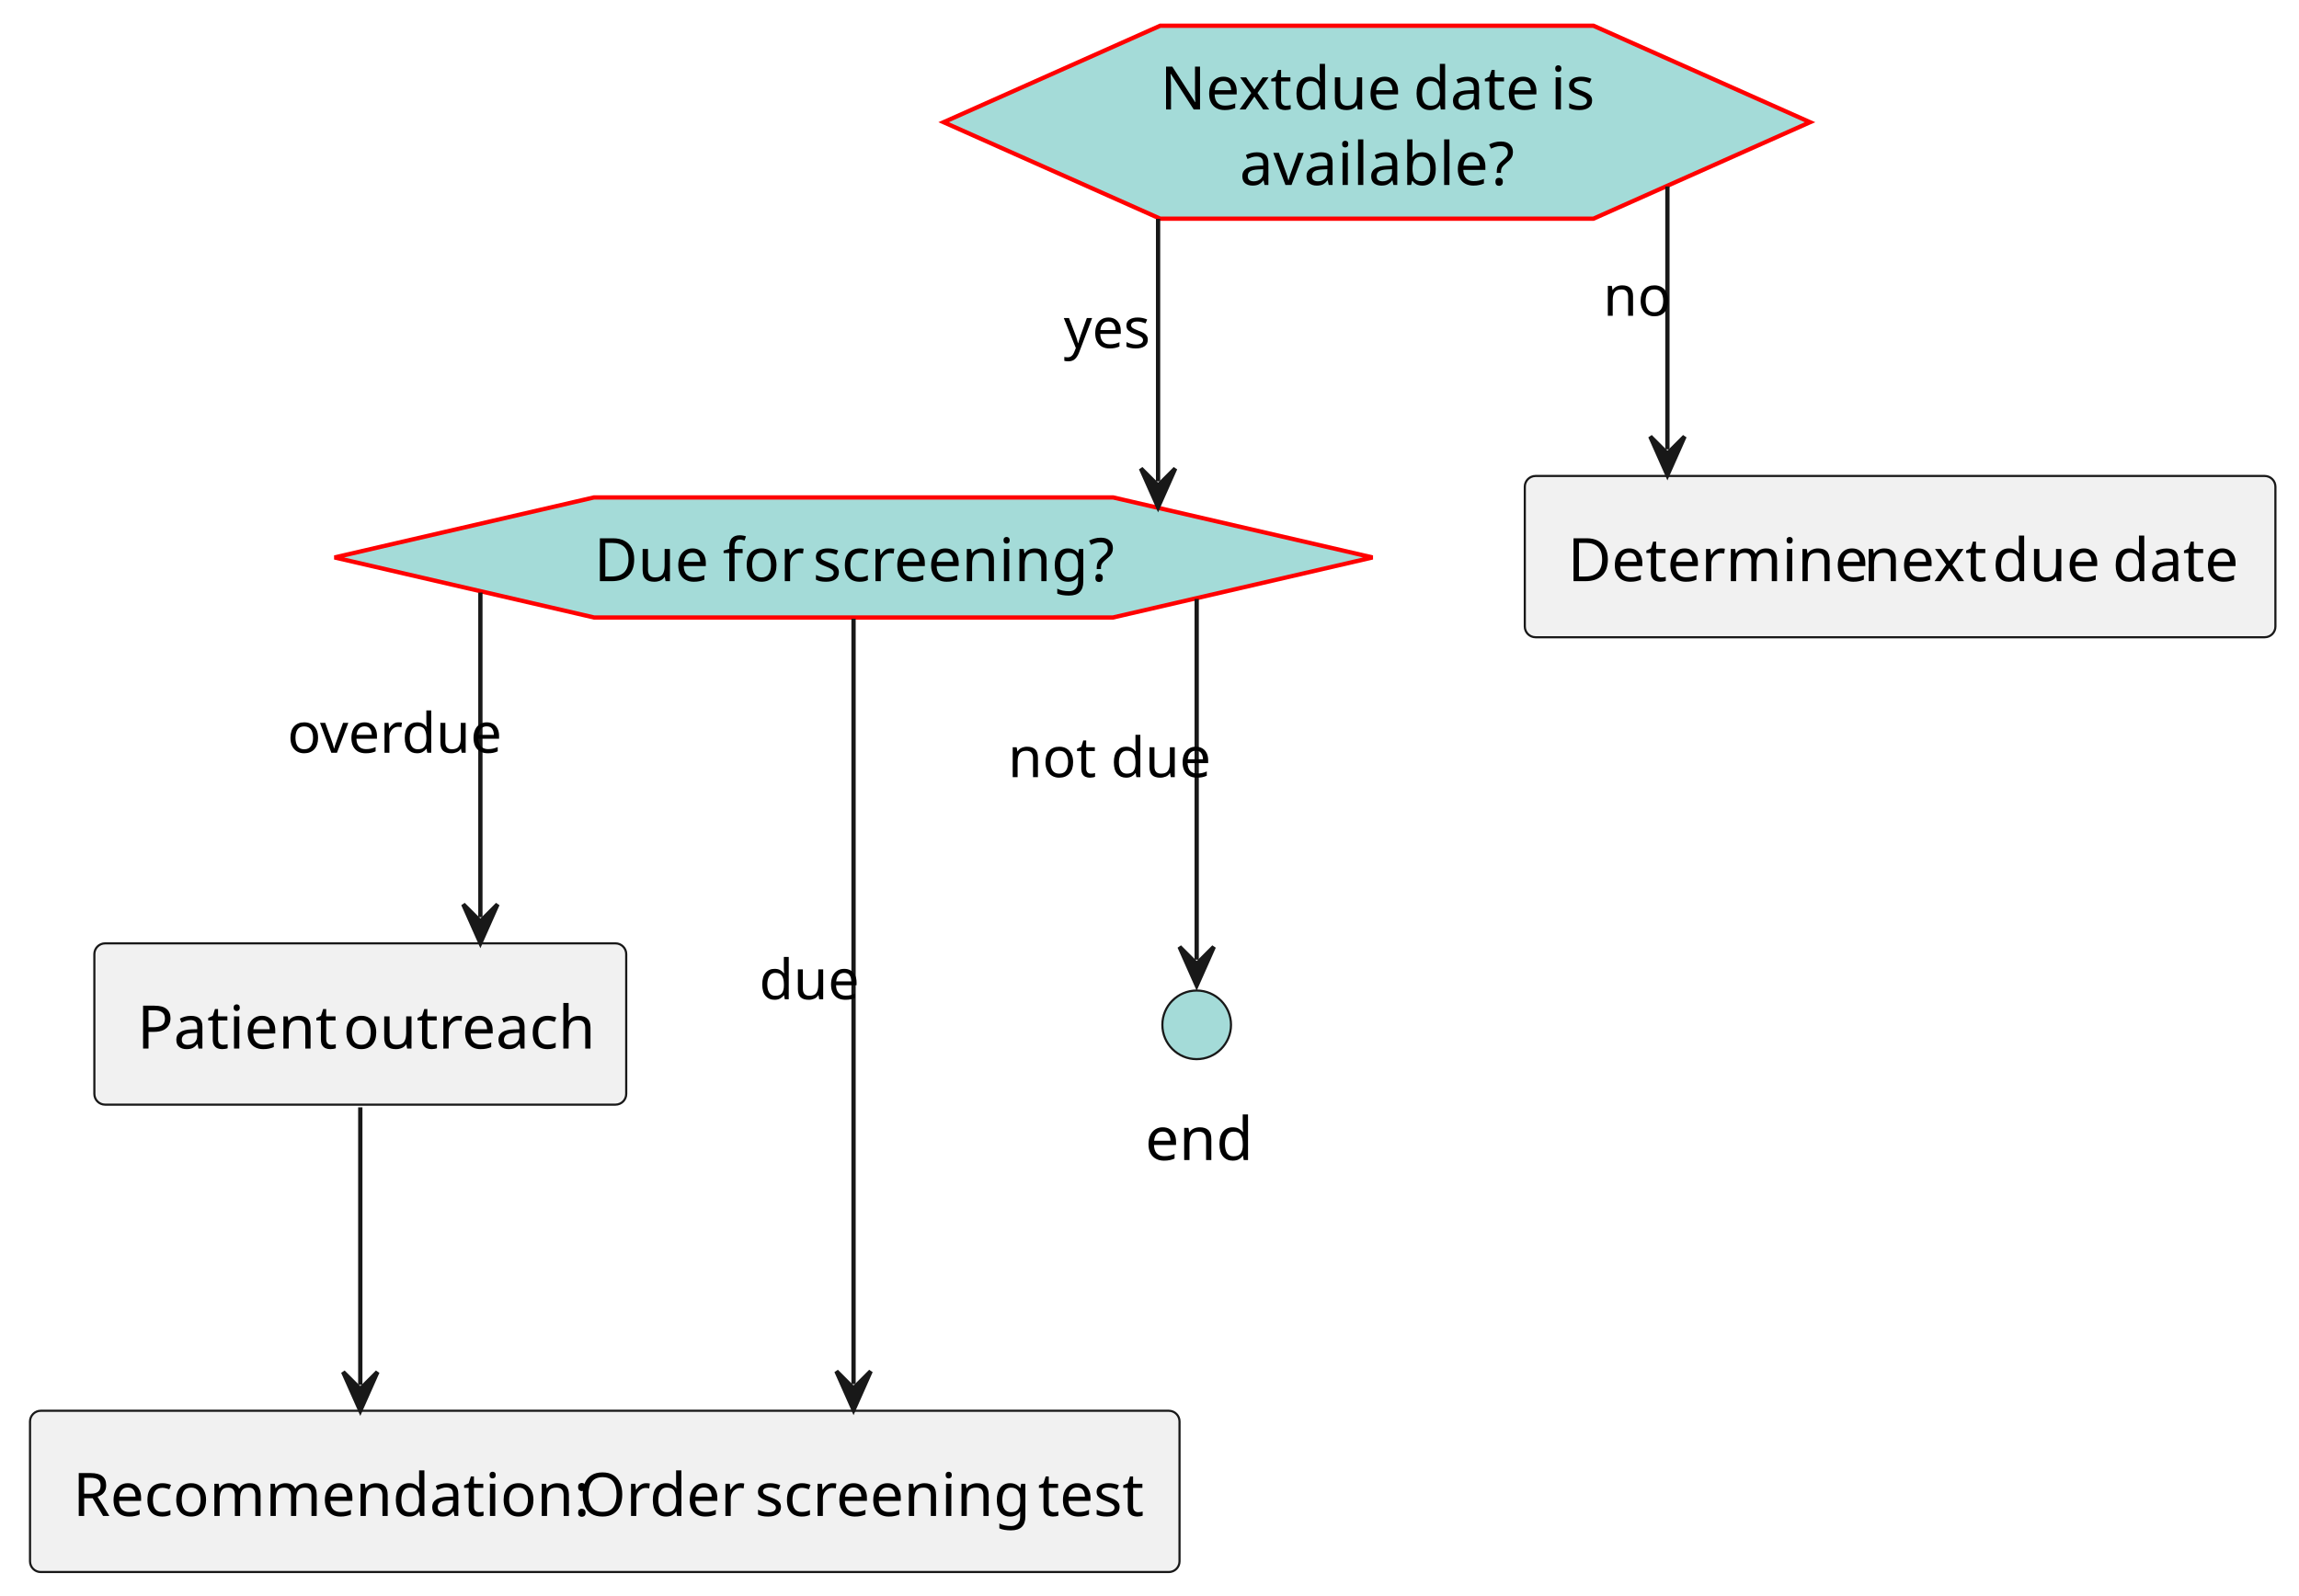
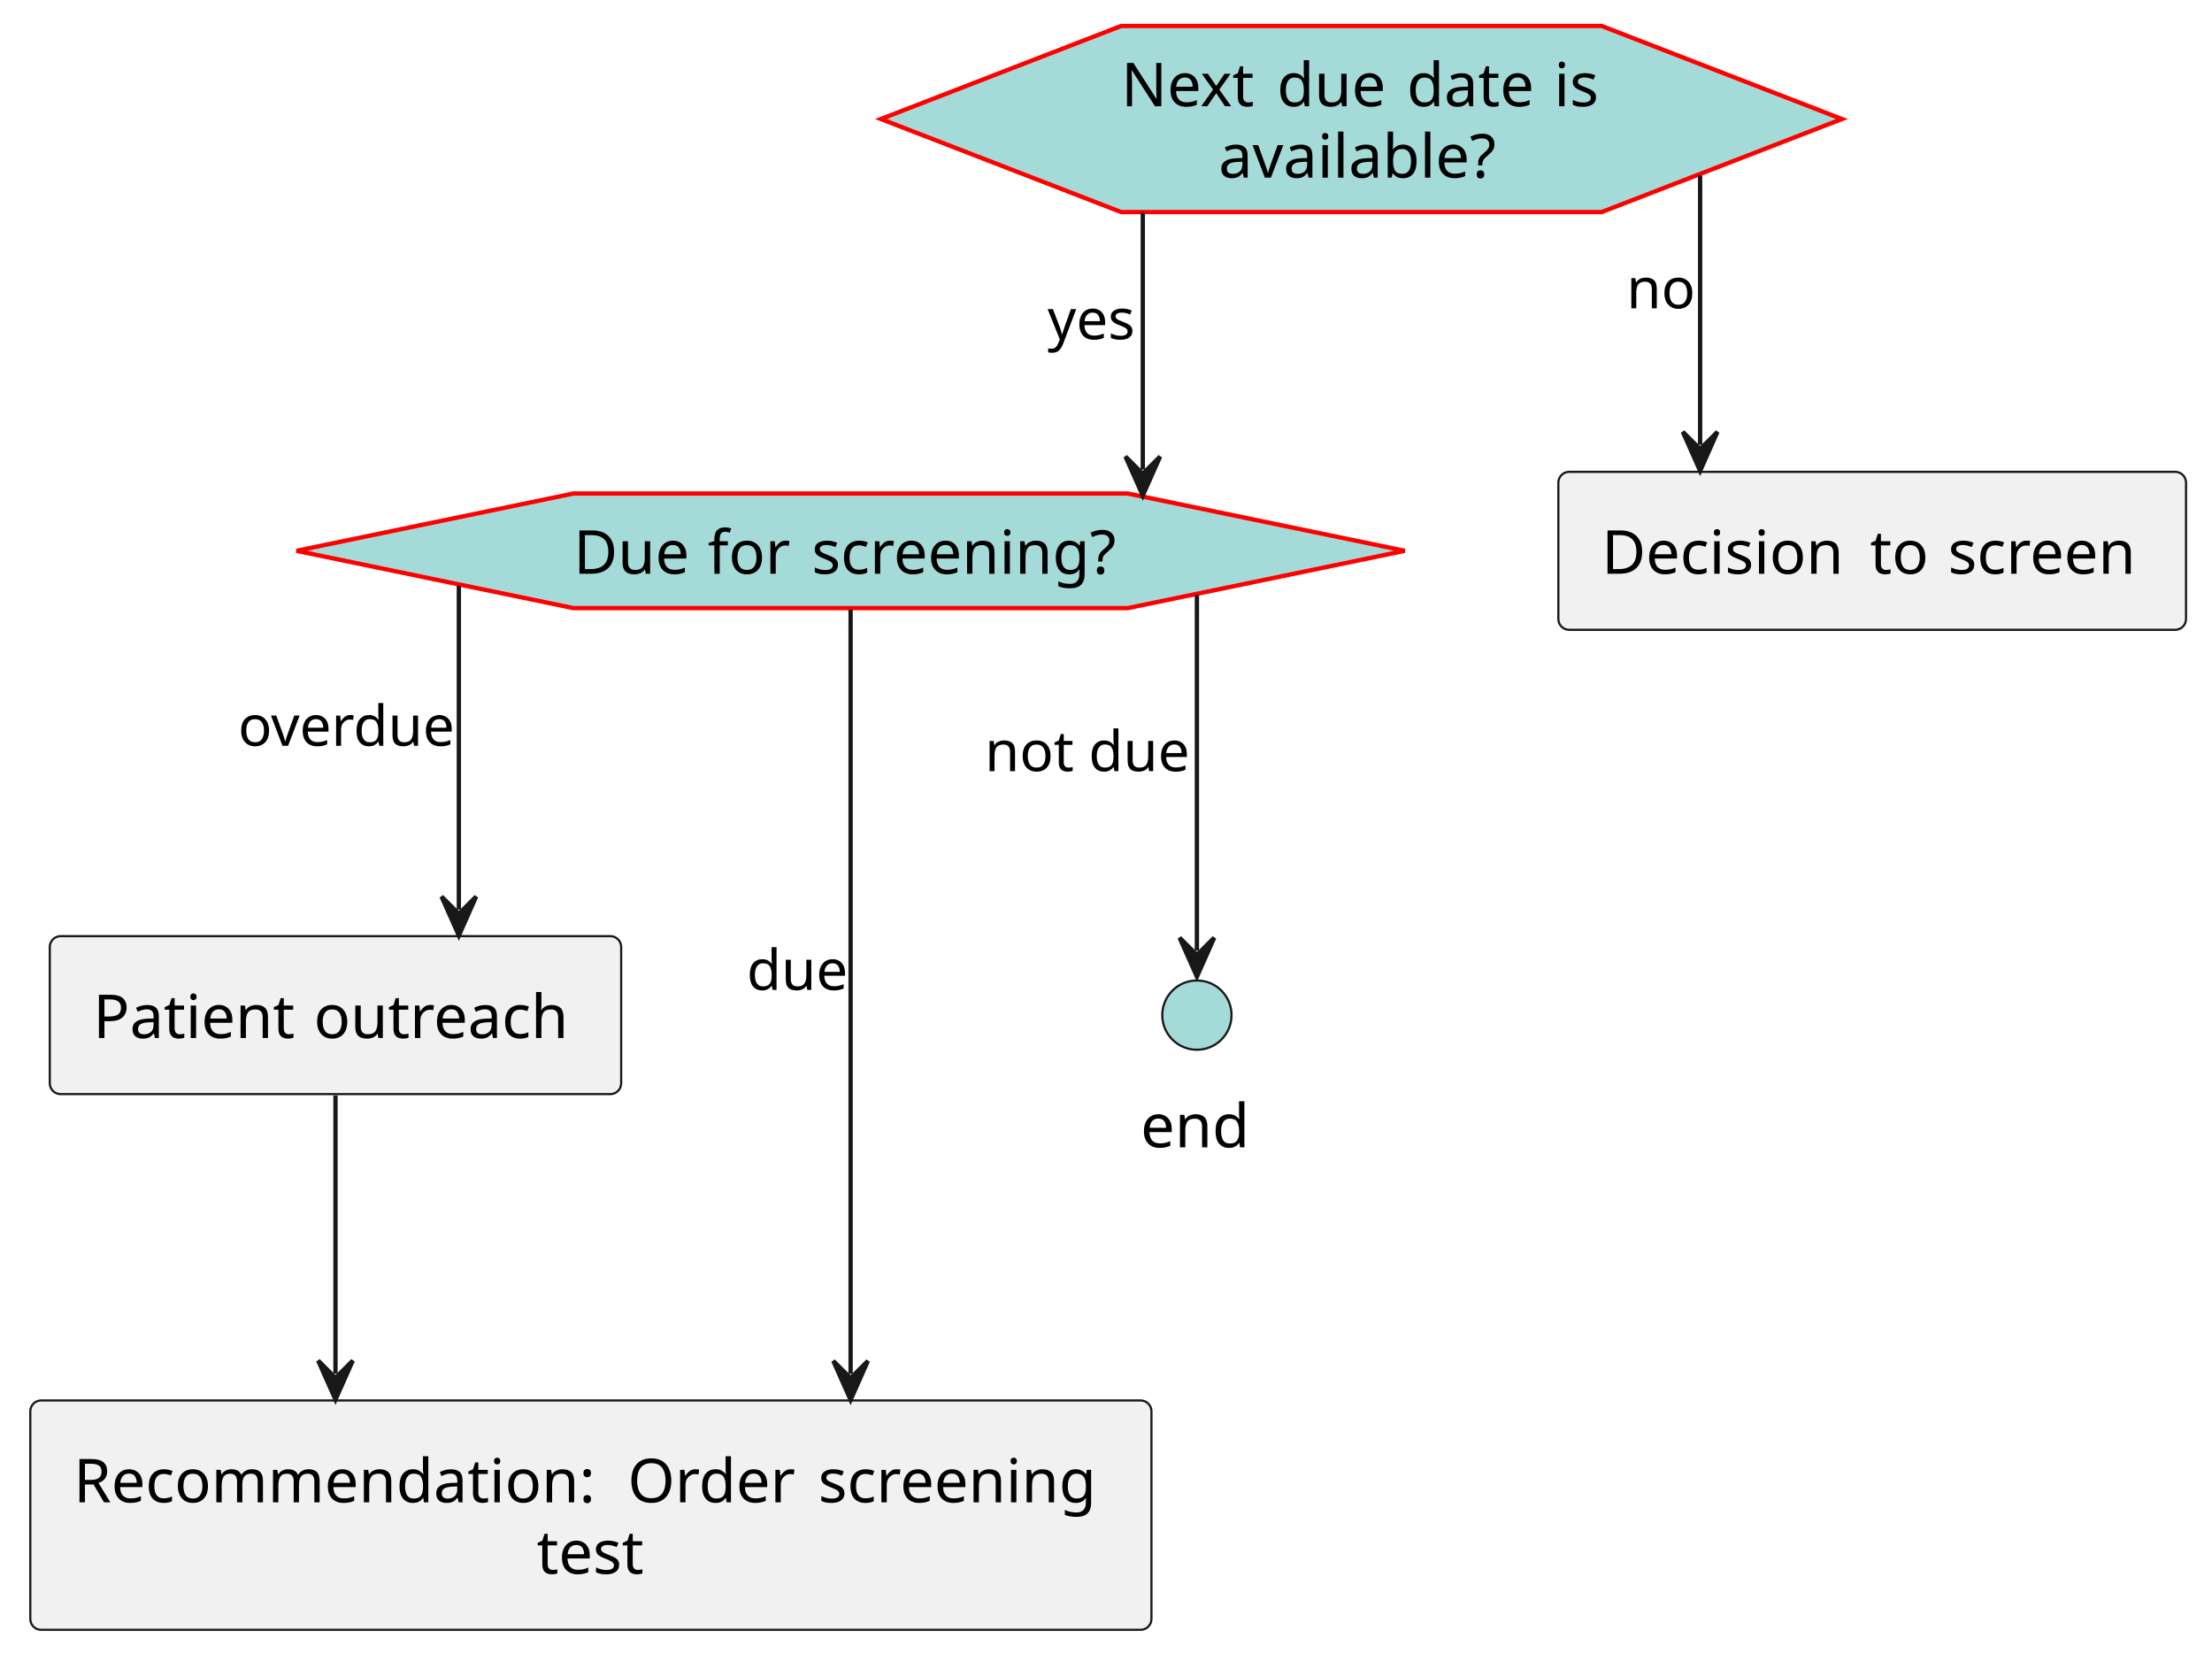
- <svg xmlns="http://www.w3.org/2000/svg" xmlns:xlink="http://www.w3.org/1999/xlink" contentStyleType="text/css" height="372px" preserveAspectRatio="none" style="width:536px;height:372px;background:#FFFFFF;" version="1.1" viewBox="0 0 536 372" width="536px" zoomAndPan="magnify">
+ <svg xmlns="http://www.w3.org/2000/svg" xmlns:xlink="http://www.w3.org/1999/xlink" contentStyleType="text/css" height="382px" preserveAspectRatio="none" style="width:511px;height:382px;background:#FFFFFF;" version="1.1" viewBox="0 0 511 382" width="511px" zoomAndPan="magnify">
  <defs />
  <g>
    <g id="elem_eve_nextdueexists">
      <a href="#eve-nextdueexists" target="_top" title="#eve-nextdueexists" xlink:actuate="onRequest" xlink:href="#eve-nextdueexists" xlink:show="new" xlink:title="#eve-nextdueexists" xlink:type="simple">
-         <polygon fill="#A4DBD8" points="422,28.5,371.5,6,270.5,6,220,28.5,270.5,51,371.5,51,422,28.5" style="stroke:#FF0000;stroke-width:1.0;" />
-         <text fill="#000000" font-family="sans-serif" font-size="14" lengthAdjust="spacing" textLength="27" x="270.5" y="25.533">Next</text>
-         <text fill="#000000" font-family="sans-serif" font-size="14" lengthAdjust="spacing" textLength="4" x="297.5" y="25.533"> </text>
-         <text fill="#000000" font-family="sans-serif" font-size="14" lengthAdjust="spacing" textLength="24" x="301.5" y="25.533">due</text>
-         <text fill="#000000" font-family="sans-serif" font-size="14" lengthAdjust="spacing" textLength="4" x="325.5" y="25.533"> </text>
-         <text fill="#000000" font-family="sans-serif" font-size="14" lengthAdjust="spacing" textLength="28" x="329.5" y="25.533">date</text>
-         <text fill="#000000" font-family="sans-serif" font-size="14" lengthAdjust="spacing" textLength="4" x="357.5" y="25.533"> </text>
-         <text fill="#000000" font-family="sans-serif" font-size="14" lengthAdjust="spacing" textLength="10" x="361.5" y="25.533">is</text>
-         <text fill="#000000" font-family="sans-serif" font-size="14" lengthAdjust="spacing" textLength="64" x="289" y="43.143">available?</text>
+         <polygon fill="#A4DBD8" points="425.5,27.49,370,6,259,6,203.5,27.49,259,48.98,370,48.98,425.5,27.49" style="stroke:#FF0000;stroke-width:1.0;" />
+         <text fill="#000000" font-family="sans-serif" font-size="14" lengthAdjust="spacing" textLength="32" x="259" y="24.535">Next</text>
+         <text fill="#000000" font-family="sans-serif" font-size="14" lengthAdjust="spacing" textLength="4" x="291" y="24.535"> </text>
+         <text fill="#000000" font-family="sans-serif" font-size="14" lengthAdjust="spacing" textLength="26" x="295" y="24.535">due</text>
+         <text fill="#000000" font-family="sans-serif" font-size="14" lengthAdjust="spacing" textLength="4" x="321" y="24.535"> </text>
+         <text fill="#000000" font-family="sans-serif" font-size="14" lengthAdjust="spacing" textLength="30" x="325" y="24.535">date</text>
+         <text fill="#000000" font-family="sans-serif" font-size="14" lengthAdjust="spacing" textLength="4" x="355" y="24.535"> </text>
+         <text fill="#000000" font-family="sans-serif" font-size="14" lengthAdjust="spacing" textLength="11" x="359" y="24.535">is</text>
+         <text fill="#000000" font-family="sans-serif" font-size="14" lengthAdjust="spacing" textLength="66" x="281.5" y="41.023">available?</text>
      </a>
    </g>
    <g id="elem_eve_DetermineIfDueForScreening">
      <a href="#eve-DetermineIfDueForScreening" target="_top" title="#eve-DetermineIfDueForScreening" xlink:actuate="onRequest" xlink:href="#eve-DetermineIfDueForScreening" xlink:show="new" xlink:title="#eve-DetermineIfDueForScreening" xlink:type="simple">
-         <polygon fill="#A4DBD8" points="320,130,259.5,116,138.5,116,78,130,138.5,144,259.5,144,320,130" style="stroke:#FF0000;stroke-width:1.0;" />
-         <text fill="#000000" font-family="sans-serif" font-size="14" lengthAdjust="spacing" textLength="26" x="138.5" y="135.533">Due</text>
-         <text fill="#000000" font-family="sans-serif" font-size="14" lengthAdjust="spacing" textLength="4" x="164.5" y="135.533"> </text>
-         <text fill="#000000" font-family="sans-serif" font-size="14" lengthAdjust="spacing" textLength="17" x="168.5" y="135.533">for</text>
-         <text fill="#000000" font-family="sans-serif" font-size="14" lengthAdjust="spacing" textLength="4" x="185.5" y="135.533"> </text>
-         <text fill="#000000" font-family="sans-serif" font-size="14" lengthAdjust="spacing" textLength="70" x="189.5" y="135.533">screening?</text>
+         <polygon fill="#A4DBD8" points="324.5,127.22,260.5,113.98,132.5,113.98,68.5,127.22,132.5,140.46,260.5,140.46,324.5,127.22" style="stroke:#FF0000;stroke-width:1.0;" />
+         <text fill="#000000" font-family="sans-serif" font-size="14" lengthAdjust="spacing" textLength="27" x="132.5" y="132.515">Due</text>
+         <text fill="#000000" font-family="sans-serif" font-size="14" lengthAdjust="spacing" textLength="4" x="159.5" y="132.515"> </text>
+         <text fill="#000000" font-family="sans-serif" font-size="14" lengthAdjust="spacing" textLength="20" x="163.5" y="132.515">for</text>
+         <text fill="#000000" font-family="sans-serif" font-size="14" lengthAdjust="spacing" textLength="4" x="183.5" y="132.515"> </text>
+         <text fill="#000000" font-family="sans-serif" font-size="14" lengthAdjust="spacing" textLength="73" x="187.5" y="132.515">screening?</text>
      </a>
    </g>
    <g id="elem_act_patientOutreach">
      <a href="#act-patientOutreach" target="_top" title="#act-patientOutreach" xlink:actuate="onRequest" xlink:href="#act-patientOutreach" xlink:show="new" xlink:title="#act-patientOutreach" xlink:type="simple">
-         <rect fill="#F1F1F1" height="37.609" rx="2.5" ry="2.5" style="stroke:#181818;stroke-width:0.5;" width="124" x="22" y="220" />
-         <text fill="#000000" font-family="sans-serif" font-size="14" lengthAdjust="spacing" textLength="44" x="32" y="244.533">Patient</text>
-         <text fill="#000000" font-family="sans-serif" font-size="14" lengthAdjust="spacing" textLength="4" x="76" y="244.533"> </text>
-         <text fill="#000000" font-family="sans-serif" font-size="14" lengthAdjust="spacing" textLength="56" x="80" y="244.533">outreach</text>
+         <rect fill="#F1F1F1" height="36.488" rx="2.5" ry="2.5" style="stroke:#181818;stroke-width:0.5;" width="132" x="11.5" y="216.22" />
+         <text fill="#000000" font-family="sans-serif" font-size="14" lengthAdjust="spacing" textLength="47" x="21.5" y="239.755">Patient</text>
+         <text fill="#000000" font-family="sans-serif" font-size="14" lengthAdjust="spacing" textLength="4" x="68.5" y="239.755"> </text>
+         <text fill="#000000" font-family="sans-serif" font-size="14" lengthAdjust="spacing" textLength="61" x="72.5" y="239.755">outreach</text>
      </a>
    </g>
    <g id="elem_act_determinedue">
      <a href="#act-determinedue" target="_top" title="#act-determinedue" xlink:actuate="onRequest" xlink:href="#act-determinedue" xlink:show="new" xlink:title="#act-determinedue" xlink:type="simple">
-         <rect fill="#F1F1F1" height="37.609" rx="2.5" ry="2.5" style="stroke:#181818;stroke-width:0.5;" width="175" x="355.5" y="111" />
-         <text fill="#000000" font-family="sans-serif" font-size="14" lengthAdjust="spacing" textLength="65" x="365.5" y="135.533">Determine</text>
-         <text fill="#000000" font-family="sans-serif" font-size="14" lengthAdjust="spacing" textLength="4" x="430.5" y="135.533"> </text>
-         <text fill="#000000" font-family="sans-serif" font-size="14" lengthAdjust="spacing" textLength="26" x="434.5" y="135.533">next</text>
-         <text fill="#000000" font-family="sans-serif" font-size="14" lengthAdjust="spacing" textLength="4" x="460.5" y="135.533"> </text>
-         <text fill="#000000" font-family="sans-serif" font-size="14" lengthAdjust="spacing" textLength="24" x="464.5" y="135.533">due</text>
-         <text fill="#000000" font-family="sans-serif" font-size="14" lengthAdjust="spacing" textLength="4" x="488.5" y="135.533"> </text>
-         <text fill="#000000" font-family="sans-serif" font-size="14" lengthAdjust="spacing" textLength="28" x="492.5" y="135.533">date</text>
+         <rect fill="#F1F1F1" height="36.488" rx="2.5" ry="2.5" style="stroke:#181818;stroke-width:0.5;" width="145" x="360" y="108.98" />
+         <text fill="#000000" font-family="sans-serif" font-size="14" lengthAdjust="spacing" textLength="58" x="370" y="132.515">Decision</text>
+         <text fill="#000000" font-family="sans-serif" font-size="14" lengthAdjust="spacing" textLength="4" x="428" y="132.515"> </text>
+         <text fill="#000000" font-family="sans-serif" font-size="14" lengthAdjust="spacing" textLength="14" x="432" y="132.515">to</text>
+         <text fill="#000000" font-family="sans-serif" font-size="14" lengthAdjust="spacing" textLength="4" x="446" y="132.515"> </text>
+         <text fill="#000000" font-family="sans-serif" font-size="14" lengthAdjust="spacing" textLength="45" x="450" y="132.515">screen</text>
      </a>
    </g>
    <g id="elem_act_orderTest">
      <a href="#act-orderTest" target="_top" title="#act-orderTest" xlink:actuate="onRequest" xlink:href="#act-orderTest" xlink:show="new" xlink:title="#act-orderTest" xlink:type="simple">
-         <rect fill="#F1F1F1" height="37.609" rx="2.5" ry="2.5" style="stroke:#181818;stroke-width:0.5;" width="268" x="7" y="329" />
-         <text fill="#000000" font-family="sans-serif" font-size="14" lengthAdjust="spacing" textLength="114" x="17" y="353.533">Recommendation:</text>
-         <text fill="#000000" font-family="sans-serif" font-size="14" lengthAdjust="spacing" textLength="4" x="131" y="353.533"> </text>
-         <text fill="#000000" font-family="sans-serif" font-size="14" lengthAdjust="spacing" textLength="37" x="135" y="353.533">Order</text>
-         <text fill="#000000" font-family="sans-serif" font-size="14" lengthAdjust="spacing" textLength="4" x="172" y="353.533"> </text>
-         <text fill="#000000" font-family="sans-serif" font-size="14" lengthAdjust="spacing" textLength="62" x="176" y="353.533">screening</text>
-         <text fill="#000000" font-family="sans-serif" font-size="14" lengthAdjust="spacing" textLength="4" x="238" y="353.533"> </text>
-         <text fill="#000000" font-family="sans-serif" font-size="14" lengthAdjust="spacing" textLength="23" x="242" y="353.533">test</text>
+         <rect fill="#F1F1F1" height="52.977" rx="2.5" ry="2.5" style="stroke:#181818;stroke-width:0.5;" width="259" x="7" y="323.46" />
+         <text fill="#000000" font-family="sans-serif" font-size="14" lengthAdjust="spacing" textLength="124" x="17" y="346.995">Recommendation:</text>
+         <text fill="#000000" font-family="sans-serif" font-size="14" lengthAdjust="spacing" textLength="4" x="141" y="346.995"> </text>
+         <text fill="#000000" font-family="sans-serif" font-size="14" lengthAdjust="spacing" textLength="40" x="145" y="346.995">Order</text>
+         <text fill="#000000" font-family="sans-serif" font-size="14" lengthAdjust="spacing" textLength="4" x="185" y="346.995"> </text>
+         <text fill="#000000" font-family="sans-serif" font-size="14" lengthAdjust="spacing" textLength="67" x="189" y="346.995">screening</text>
+         <text fill="#000000" font-family="sans-serif" font-size="14" lengthAdjust="spacing" textLength="25" x="124" y="363.483">test</text>
      </a>
    </g>
    <g id="elem_end_1">
-       <ellipse cx="279" cy="239" fill="#A4DBD8" rx="8" ry="8" style="stroke:#181818;stroke-width:0.5;" />
-       <text fill="#000000" font-family="sans-serif" font-size="14" lengthAdjust="spacing" textLength="24" x="267" y="270.533">end</text>
+       <ellipse cx="276.5" cy="234.46" fill="#A4DBD8" rx="8" ry="8" style="stroke:#181818;stroke-width:0.5;" />
+       <text fill="#000000" font-family="sans-serif" font-size="14" lengthAdjust="spacing" textLength="26" x="263.5" y="264.995">end</text>
    </g>
    <g id="link_eve_nextdueexists_eve_DetermineIfDueForScreening">
-       <path d="M270,51.03 C270,71.82 270,95.88 270,112.26 " fill="none" id="eve_nextdueexists-to-eve_DetermineIfDueForScreening" style="stroke:#181818;stroke-width:1.0;" />
-       <polygon fill="#181818" points="270,118.26,274,109.26,270,113.26,266,109.26,270,118.26" style="stroke:#181818;stroke-width:1.0;" />
-       <text fill="#000000" font-family="sans-serif" font-size="13" lengthAdjust="spacing" textLength="21" x="248" y="81.135">yes</text>
+       <path d="M264,49.13 C264,69.06 264,91.98 264,108.45 " fill="none" id="eve_nextdueexists-to-eve_DetermineIfDueForScreening" style="stroke:#181818;stroke-width:1.0;" />
+       <polygon fill="#181818" points="264,114.45,268,105.45,264,109.45,260,105.45,264,114.45" style="stroke:#181818;stroke-width:1.0;" />
+       <text fill="#000000" font-family="sans-serif" font-size="13" lengthAdjust="spacing" textLength="21" x="242" y="78.358">yes</text>
    </g>
    <g id="link_eve_nextdueexists_act_determinedue">
-       <path d="M388.75,43.48 C388.75,61.34 388.75,85.25 388.75,104.8 " fill="none" id="eve_nextdueexists-to-act_determinedue" style="stroke:#181818;stroke-width:1.0;" />
-       <polygon fill="#181818" points="388.75,110.8,392.75,101.8,388.75,105.8,384.75,101.8,388.75,110.8" style="stroke:#181818;stroke-width:1.0;" />
-       <text fill="#000000" font-family="sans-serif" font-size="13" lengthAdjust="spacing" textLength="14" x="373.75" y="73.635">no</text>
+       <path d="M392.75,40.53 C392.75,57.95 392.75,82.93 392.75,102.75 " fill="none" id="eve_nextdueexists-to-act_determinedue" style="stroke:#181818;stroke-width:1.0;" />
+       <polygon fill="#181818" points="392.75,108.75,396.75,99.75,392.75,103.75,388.75,99.75,392.75,108.75" style="stroke:#181818;stroke-width:1.0;" />
+       <text fill="#000000" font-family="sans-serif" font-size="13" lengthAdjust="spacing" textLength="16" x="375.75" y="71.208">no</text>
    </g>
    <g id="link_eve_DetermineIfDueForScreening_act_orderTest">
-       <path d="M199,144.3 C199,182.29 199,279.72 199,322.79 " fill="none" id="eve_DetermineIfDueForScreening-to-act_orderTest" style="stroke:#181818;stroke-width:1.0;" />
-       <polygon fill="#181818" points="199,328.79,203,319.79,199,323.79,195,319.79,199,328.79" style="stroke:#181818;stroke-width:1.0;" />
-       <text fill="#000000" font-family="sans-serif" font-size="13" lengthAdjust="spacing" textLength="21" x="177" y="233.035">due</text>
+       <path d="M196.5,140.82 C196.5,176.9 196.5,269.55 196.5,317.33 " fill="none" id="eve_DetermineIfDueForScreening-to-act_orderTest" style="stroke:#181818;stroke-width:1.0;" />
+       <polygon fill="#181818" points="196.5,323.33,200.5,314.33,196.5,318.33,192.5,314.33,196.5,323.33" style="stroke:#181818;stroke-width:1.0;" />
+       <text fill="#000000" font-family="sans-serif" font-size="13" lengthAdjust="spacing" textLength="23" x="172.5" y="228.638">due</text>
    </g>
    <g id="link_eve_DetermineIfDueForScreening_end_1">
-       <path d="M279,139.67 C279,160.51 279,203.42 279,223.81 " fill="none" id="eve_DetermineIfDueForScreening-to-end_1" style="stroke:#181818;stroke-width:1.0;" />
-       <polygon fill="#181818" points="279,229.81,283,220.81,279,224.81,275,220.81,279,229.81" style="stroke:#181818;stroke-width:1.0;" />
-       <text fill="#000000" font-family="sans-serif" font-size="13" lengthAdjust="spacing" textLength="43" x="235" y="181.235">not due</text>
+       <path d="M276.5,137.5 C276.5,158.47 276.5,199.86 276.5,219.58 " fill="none" id="eve_DetermineIfDueForScreening-to-end_1" style="stroke:#181818;stroke-width:1.0;" />
+       <polygon fill="#181818" points="276.5,225.58,280.5,216.58,276.5,220.58,272.5,216.58,276.5,225.58" style="stroke:#181818;stroke-width:1.0;" />
+       <text fill="#000000" font-family="sans-serif" font-size="13" lengthAdjust="spacing" textLength="48" x="227.5" y="178.108">not due</text>
    </g>
    <g id="link_eve_DetermineIfDueForScreening_act_patientOutreach">
-       <path d="M112,138.19 C112,155.42 112,189.8 112,213.9 " fill="none" id="eve_DetermineIfDueForScreening-to-act_patientOutreach" style="stroke:#181818;stroke-width:1.0;" />
-       <polygon fill="#181818" points="112,219.9,116,210.9,112,214.9,108,210.9,112,219.9" style="stroke:#181818;stroke-width:1.0;" />
-       <text fill="#000000" font-family="sans-serif" font-size="13" lengthAdjust="spacing" textLength="44" x="67" y="175.545">overdue</text>
+       <path d="M106,135.28 C106,152.33 106,186.42 106,210.08 " fill="none" id="eve_DetermineIfDueForScreening-to-act_patientOutreach" style="stroke:#181818;stroke-width:1.0;" />
+       <polygon fill="#181818" points="106,216.08,110,207.08,106,211.08,102,207.08,106,216.08" style="stroke:#181818;stroke-width:1.0;" />
+       <text fill="#000000" font-family="sans-serif" font-size="13" lengthAdjust="spacing" textLength="50" x="55" y="172.248">overdue</text>
    </g>
    <g id="link_act_patientOutreach_act_orderTest">
-       <path d="M84,258.24 C84,278.16 84,303.1 84,322.96 " fill="none" id="act_patientOutreach-to-act_orderTest" style="stroke:#181818;stroke-width:1.0;" />
-       <polygon fill="#181818" points="84,328.96,88,319.96,84,323.96,80,319.96,84,328.96" style="stroke:#181818;stroke-width:1.0;" />
+       <path d="M77.5,253.02 C77.5,272.02 77.5,295.74 77.5,317.26 " fill="none" id="act_patientOutreach-to-act_orderTest" style="stroke:#181818;stroke-width:1.0;" />
+       <polygon fill="#181818" points="77.5,323.26,81.5,314.26,77.5,318.26,73.5,314.26,77.5,323.26" style="stroke:#181818;stroke-width:1.0;" />
    </g>
  </g>
</svg>
